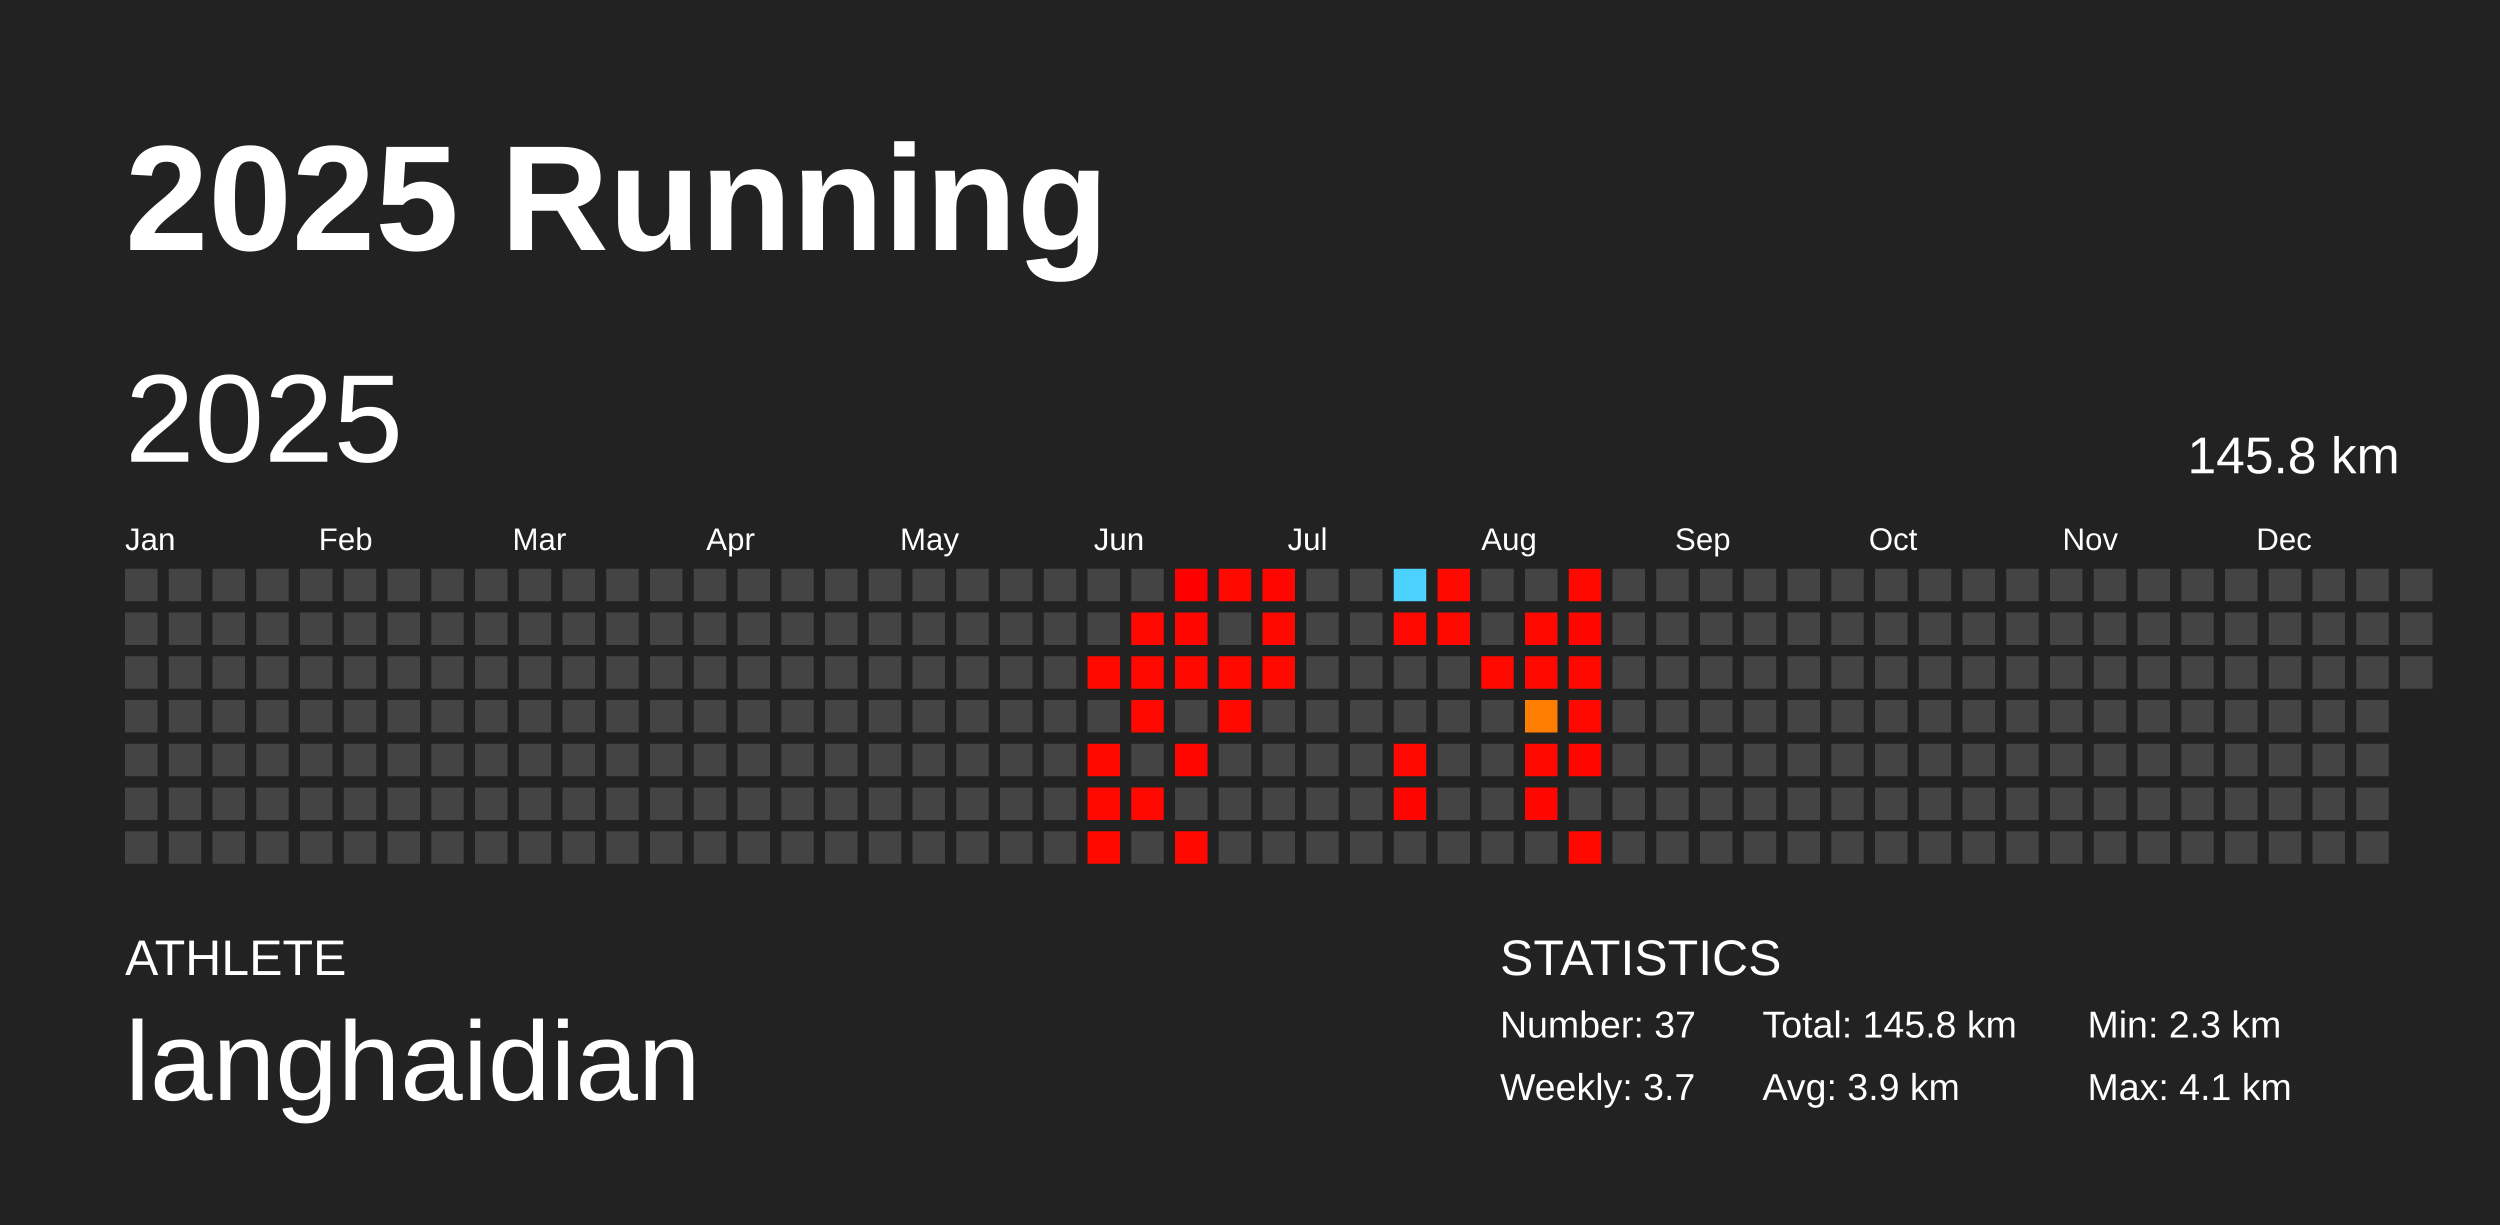
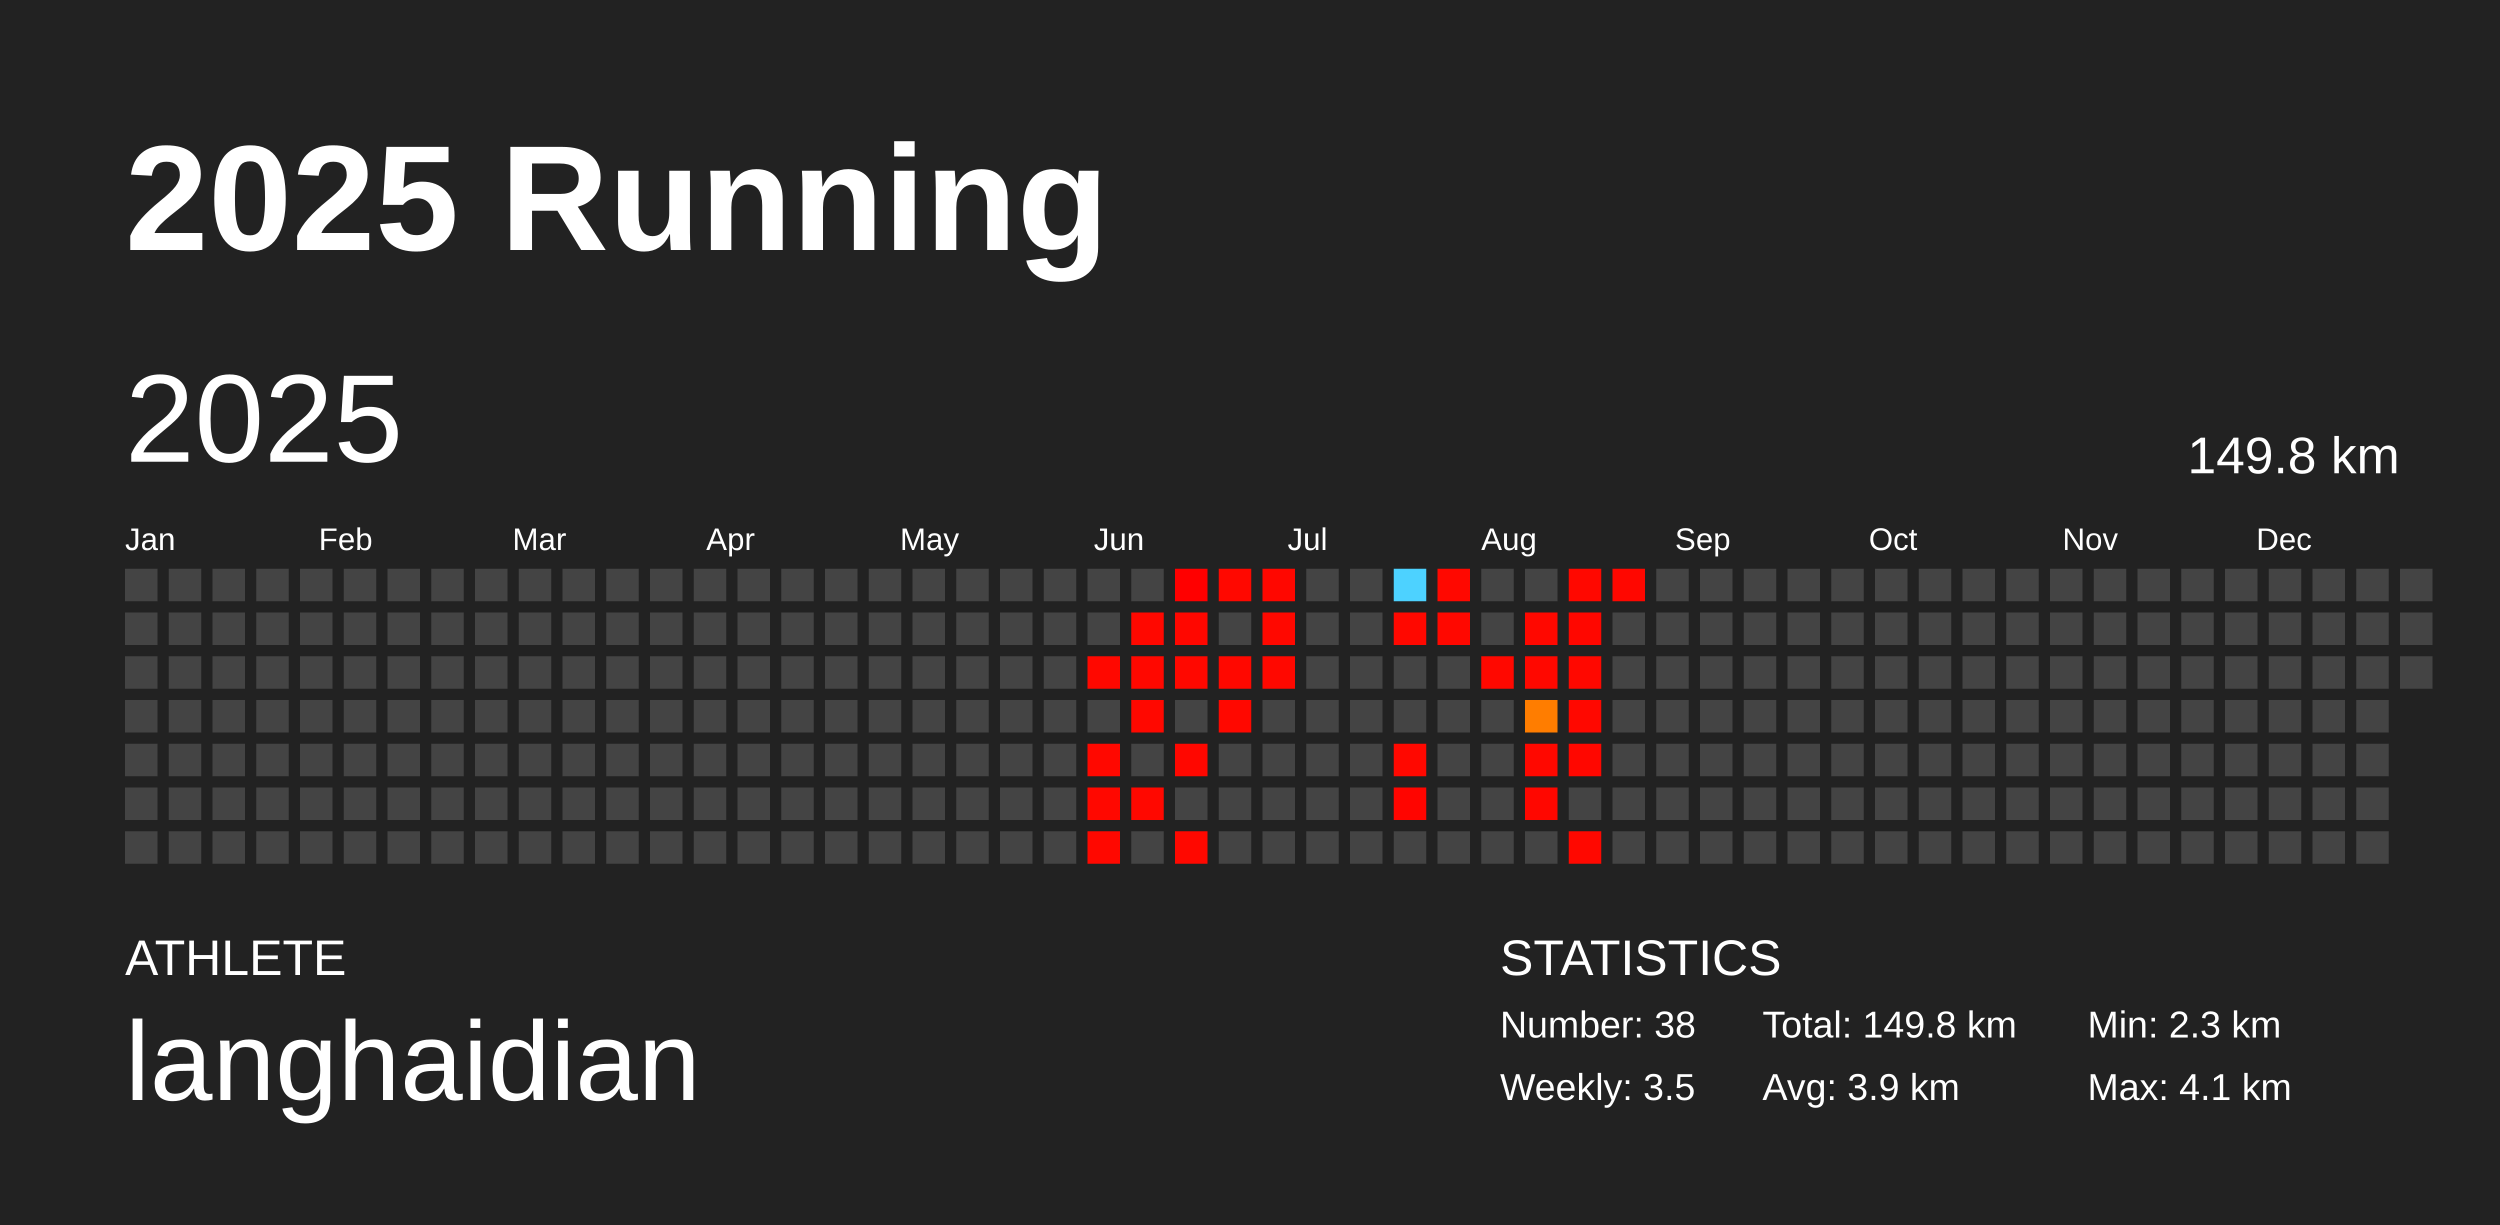
<svg xmlns="http://www.w3.org/2000/svg" baseProfile="full" height="98mm" version="1.1" viewBox="0,0,200,98" width="200mm">
  <defs />
  <rect fill="#222222" height="98" width="200" x="0" y="0" />
  <text fill="#FFFFFF" style="font-size:12px; font-family:Arial; font-weight:bold;" x="10" y="20">2025 Running</text>
  <text fill="#FFFFFF" style="font-size:4px; font-family:Arial" x="10" y="78">ATHLETE</text>
  <text fill="#FFFFFF" style="font-size:9px; font-family:Arial" x="10" y="88">langhaidian</text>
  <text fill="#FFFFFF" style="font-size:4px; font-family:Arial" x="120" y="78">STATISTICS</text>
-   <text fill="#FFFFFF" style="font-size:3px; font-family:Arial" x="120" y="83">Number: 37</text>
-   <text fill="#FFFFFF" style="font-size:3px; font-family:Arial" x="120" y="88">Weekly: 3.7</text>
-   <text fill="#FFFFFF" style="font-size:3px; font-family:Arial" x="141" y="83">Total: 145.8 km</text>
+   <text fill="#FFFFFF" style="font-size:3px; font-family:Arial" x="120" y="83">Number: 38</text>
+   <text fill="#FFFFFF" style="font-size:3px; font-family:Arial" x="120" y="88">Weekly: 3.5</text>
+   <text fill="#FFFFFF" style="font-size:3px; font-family:Arial" x="141" y="83">Total: 149.8 km</text>
  <text fill="#FFFFFF" style="font-size:3px; font-family:Arial" x="141" y="88">Avg: 3.9 km</text>
  <text fill="#FFFFFF" style="font-size:3px; font-family:Arial" x="167" y="83">Min: 2.3 km</text>
  <text fill="#FFFFFF" style="font-size:3px; font-family:Arial" x="167" y="88">Max: 4.1 km</text>
  <text dominant-baseline="hanging" fill="#FFFFFF" style="font-size:10.0px; font-family:Arial;" x="10" y="30">2025</text>
-   <text dominant-baseline="hanging" fill="#FFFFFF" style="font-size:4.125px; font-family:Arial;" x="175" y="35">145.8 km</text>
+   <text dominant-baseline="hanging" fill="#FFFFFF" style="font-size:4.125px; font-family:Arial;" x="175" y="35">149.8 km</text>
  <text fill="#FFFFFF" style="font-size:2.5px; font-family:Arial" x="10.0" y="44">Jan</text>
  <text fill="#FFFFFF" style="font-size:2.5px; font-family:Arial" x="25.5" y="44">Feb</text>
  <text fill="#FFFFFF" style="font-size:2.5px; font-family:Arial" x="41.0" y="44">Mar</text>
  <text fill="#FFFFFF" style="font-size:2.5px; font-family:Arial" x="56.5" y="44">Apr</text>
  <text fill="#FFFFFF" style="font-size:2.5px; font-family:Arial" x="72.0" y="44">May</text>
  <text fill="#FFFFFF" style="font-size:2.5px; font-family:Arial" x="87.5" y="44">Jun</text>
  <text fill="#FFFFFF" style="font-size:2.5px; font-family:Arial" x="103.0" y="44">Jul</text>
  <text fill="#FFFFFF" style="font-size:2.5px; font-family:Arial" x="118.5" y="44">Aug</text>
  <text fill="#FFFFFF" style="font-size:2.5px; font-family:Arial" x="134.0" y="44">Sep</text>
  <text fill="#FFFFFF" style="font-size:2.5px; font-family:Arial" x="149.5" y="44">Oct</text>
  <text fill="#FFFFFF" style="font-size:2.5px; font-family:Arial" x="165.0" y="44">Nov</text>
  <text fill="#FFFFFF" style="font-size:2.5px; font-family:Arial" x="180.5" y="44">Dec</text>
  <rect fill="#444444" height="2.6" width="2.6" x="10.0" y="45.5" />
  <rect fill="#444444" height="2.6" width="2.6" x="10.0" y="49.0" />
  <rect fill="#444444" height="2.6" width="2.6" x="10.0" y="52.5" />
  <rect fill="#444444" height="2.6" width="2.6" x="10.0" y="56.0" />
  <rect fill="#444444" height="2.6" width="2.6" x="10.0" y="59.5" />
  <rect fill="#444444" height="2.6" width="2.6" x="10.0" y="63.0" />
  <rect fill="#444444" height="2.6" width="2.6" x="10.0" y="66.5" />
  <rect fill="#444444" height="2.6" width="2.6" x="13.5" y="45.5" />
  <rect fill="#444444" height="2.6" width="2.6" x="13.5" y="49.0" />
  <rect fill="#444444" height="2.6" width="2.6" x="13.5" y="52.5" />
  <rect fill="#444444" height="2.6" width="2.6" x="13.5" y="56.0" />
  <rect fill="#444444" height="2.6" width="2.6" x="13.5" y="59.5" />
  <rect fill="#444444" height="2.6" width="2.6" x="13.5" y="63.0" />
  <rect fill="#444444" height="2.6" width="2.6" x="13.5" y="66.5" />
  <rect fill="#444444" height="2.6" width="2.6" x="17.0" y="45.5" />
  <rect fill="#444444" height="2.6" width="2.6" x="17.0" y="49.0" />
  <rect fill="#444444" height="2.6" width="2.6" x="17.0" y="52.5" />
  <rect fill="#444444" height="2.6" width="2.6" x="17.0" y="56.0" />
  <rect fill="#444444" height="2.6" width="2.6" x="17.0" y="59.5" />
  <rect fill="#444444" height="2.6" width="2.6" x="17.0" y="63.0" />
  <rect fill="#444444" height="2.6" width="2.6" x="17.0" y="66.5" />
  <rect fill="#444444" height="2.6" width="2.6" x="20.5" y="45.5" />
  <rect fill="#444444" height="2.6" width="2.6" x="20.5" y="49.0" />
  <rect fill="#444444" height="2.6" width="2.6" x="20.5" y="52.5" />
  <rect fill="#444444" height="2.6" width="2.6" x="20.5" y="56.0" />
  <rect fill="#444444" height="2.6" width="2.6" x="20.5" y="59.5" />
  <rect fill="#444444" height="2.6" width="2.6" x="20.5" y="63.0" />
  <rect fill="#444444" height="2.6" width="2.6" x="20.5" y="66.5" />
  <rect fill="#444444" height="2.6" width="2.6" x="24.0" y="45.5" />
  <rect fill="#444444" height="2.6" width="2.6" x="24.0" y="49.0" />
  <rect fill="#444444" height="2.6" width="2.6" x="24.0" y="52.5" />
  <rect fill="#444444" height="2.6" width="2.6" x="24.0" y="56.0" />
  <rect fill="#444444" height="2.6" width="2.6" x="24.0" y="59.5" />
  <rect fill="#444444" height="2.6" width="2.6" x="24.0" y="63.0" />
  <rect fill="#444444" height="2.6" width="2.6" x="24.0" y="66.5" />
  <rect fill="#444444" height="2.6" width="2.6" x="27.5" y="45.5" />
  <rect fill="#444444" height="2.6" width="2.6" x="27.5" y="49.0" />
  <rect fill="#444444" height="2.6" width="2.6" x="27.5" y="52.5" />
  <rect fill="#444444" height="2.6" width="2.6" x="27.5" y="56.0" />
  <rect fill="#444444" height="2.6" width="2.6" x="27.5" y="59.5" />
  <rect fill="#444444" height="2.6" width="2.6" x="27.5" y="63.0" />
  <rect fill="#444444" height="2.6" width="2.6" x="27.5" y="66.5" />
  <rect fill="#444444" height="2.6" width="2.6" x="31.0" y="45.5" />
  <rect fill="#444444" height="2.6" width="2.6" x="31.0" y="49.0" />
  <rect fill="#444444" height="2.6" width="2.6" x="31.0" y="52.5" />
  <rect fill="#444444" height="2.6" width="2.6" x="31.0" y="56.0" />
  <rect fill="#444444" height="2.6" width="2.6" x="31.0" y="59.5" />
  <rect fill="#444444" height="2.6" width="2.6" x="31.0" y="63.0" />
  <rect fill="#444444" height="2.6" width="2.6" x="31.0" y="66.5" />
  <rect fill="#444444" height="2.6" width="2.6" x="34.5" y="45.5" />
  <rect fill="#444444" height="2.6" width="2.6" x="34.5" y="49.0" />
  <rect fill="#444444" height="2.6" width="2.6" x="34.5" y="52.5" />
  <rect fill="#444444" height="2.6" width="2.6" x="34.5" y="56.0" />
  <rect fill="#444444" height="2.6" width="2.6" x="34.5" y="59.5" />
  <rect fill="#444444" height="2.6" width="2.6" x="34.5" y="63.0" />
  <rect fill="#444444" height="2.6" width="2.6" x="34.5" y="66.5" />
  <rect fill="#444444" height="2.6" width="2.6" x="38.0" y="45.5" />
  <rect fill="#444444" height="2.6" width="2.6" x="38.0" y="49.0" />
  <rect fill="#444444" height="2.6" width="2.6" x="38.0" y="52.5" />
  <rect fill="#444444" height="2.6" width="2.6" x="38.0" y="56.0" />
  <rect fill="#444444" height="2.6" width="2.6" x="38.0" y="59.5" />
  <rect fill="#444444" height="2.6" width="2.6" x="38.0" y="63.0" />
  <rect fill="#444444" height="2.6" width="2.6" x="38.0" y="66.5" />
  <rect fill="#444444" height="2.6" width="2.6" x="41.5" y="45.5" />
  <rect fill="#444444" height="2.6" width="2.6" x="41.5" y="49.0" />
  <rect fill="#444444" height="2.6" width="2.6" x="41.5" y="52.5" />
  <rect fill="#444444" height="2.6" width="2.6" x="41.5" y="56.0" />
  <rect fill="#444444" height="2.6" width="2.6" x="41.5" y="59.5" />
  <rect fill="#444444" height="2.6" width="2.6" x="41.5" y="63.0" />
  <rect fill="#444444" height="2.6" width="2.6" x="41.5" y="66.5" />
  <rect fill="#444444" height="2.6" width="2.6" x="45.0" y="45.5" />
  <rect fill="#444444" height="2.6" width="2.6" x="45.0" y="49.0" />
  <rect fill="#444444" height="2.6" width="2.6" x="45.0" y="52.5" />
  <rect fill="#444444" height="2.6" width="2.6" x="45.0" y="56.0" />
  <rect fill="#444444" height="2.6" width="2.6" x="45.0" y="59.5" />
  <rect fill="#444444" height="2.6" width="2.6" x="45.0" y="63.0" />
  <rect fill="#444444" height="2.6" width="2.6" x="45.0" y="66.5" />
  <rect fill="#444444" height="2.6" width="2.6" x="48.5" y="45.5" />
  <rect fill="#444444" height="2.6" width="2.6" x="48.5" y="49.0" />
  <rect fill="#444444" height="2.6" width="2.6" x="48.5" y="52.5" />
  <rect fill="#444444" height="2.6" width="2.6" x="48.5" y="56.0" />
  <rect fill="#444444" height="2.6" width="2.6" x="48.5" y="59.5" />
  <rect fill="#444444" height="2.6" width="2.6" x="48.5" y="63.0" />
  <rect fill="#444444" height="2.6" width="2.6" x="48.5" y="66.5" />
  <rect fill="#444444" height="2.6" width="2.6" x="52.0" y="45.5" />
  <rect fill="#444444" height="2.6" width="2.6" x="52.0" y="49.0" />
  <rect fill="#444444" height="2.6" width="2.6" x="52.0" y="52.5" />
  <rect fill="#444444" height="2.6" width="2.6" x="52.0" y="56.0" />
  <rect fill="#444444" height="2.6" width="2.6" x="52.0" y="59.5" />
  <rect fill="#444444" height="2.6" width="2.6" x="52.0" y="63.0" />
  <rect fill="#444444" height="2.6" width="2.6" x="52.0" y="66.5" />
  <rect fill="#444444" height="2.6" width="2.6" x="55.5" y="45.5" />
  <rect fill="#444444" height="2.6" width="2.6" x="55.5" y="49.0" />
  <rect fill="#444444" height="2.6" width="2.6" x="55.5" y="52.5" />
  <rect fill="#444444" height="2.6" width="2.6" x="55.5" y="56.0" />
  <rect fill="#444444" height="2.6" width="2.6" x="55.5" y="59.5" />
  <rect fill="#444444" height="2.6" width="2.6" x="55.5" y="63.0" />
  <rect fill="#444444" height="2.6" width="2.6" x="55.5" y="66.5" />
  <rect fill="#444444" height="2.6" width="2.6" x="59.0" y="45.5" />
  <rect fill="#444444" height="2.6" width="2.6" x="59.0" y="49.0" />
  <rect fill="#444444" height="2.6" width="2.6" x="59.0" y="52.5" />
  <rect fill="#444444" height="2.6" width="2.6" x="59.0" y="56.0" />
  <rect fill="#444444" height="2.6" width="2.6" x="59.0" y="59.5" />
  <rect fill="#444444" height="2.6" width="2.6" x="59.0" y="63.0" />
  <rect fill="#444444" height="2.6" width="2.6" x="59.0" y="66.5" />
  <rect fill="#444444" height="2.6" width="2.6" x="62.5" y="45.5" />
  <rect fill="#444444" height="2.6" width="2.6" x="62.5" y="49.0" />
  <rect fill="#444444" height="2.6" width="2.6" x="62.5" y="52.5" />
  <rect fill="#444444" height="2.6" width="2.6" x="62.5" y="56.0" />
  <rect fill="#444444" height="2.6" width="2.6" x="62.5" y="59.5" />
  <rect fill="#444444" height="2.6" width="2.6" x="62.5" y="63.0" />
  <rect fill="#444444" height="2.6" width="2.6" x="62.5" y="66.5" />
  <rect fill="#444444" height="2.6" width="2.6" x="66.0" y="45.5" />
  <rect fill="#444444" height="2.6" width="2.6" x="66.0" y="49.0" />
  <rect fill="#444444" height="2.6" width="2.6" x="66.0" y="52.5" />
  <rect fill="#444444" height="2.6" width="2.6" x="66.0" y="56.0" />
  <rect fill="#444444" height="2.6" width="2.6" x="66.0" y="59.5" />
  <rect fill="#444444" height="2.6" width="2.6" x="66.0" y="63.0" />
  <rect fill="#444444" height="2.6" width="2.6" x="66.0" y="66.5" />
  <rect fill="#444444" height="2.6" width="2.6" x="69.5" y="45.5" />
  <rect fill="#444444" height="2.6" width="2.6" x="69.5" y="49.0" />
  <rect fill="#444444" height="2.6" width="2.6" x="69.5" y="52.5" />
  <rect fill="#444444" height="2.6" width="2.6" x="69.5" y="56.0" />
  <rect fill="#444444" height="2.6" width="2.6" x="69.5" y="59.5" />
  <rect fill="#444444" height="2.6" width="2.6" x="69.5" y="63.0" />
  <rect fill="#444444" height="2.6" width="2.6" x="69.5" y="66.5" />
  <rect fill="#444444" height="2.6" width="2.6" x="73.0" y="45.5" />
  <rect fill="#444444" height="2.6" width="2.6" x="73.0" y="49.0" />
  <rect fill="#444444" height="2.6" width="2.6" x="73.0" y="52.5" />
  <rect fill="#444444" height="2.6" width="2.6" x="73.0" y="56.0" />
  <rect fill="#444444" height="2.6" width="2.6" x="73.0" y="59.5" />
  <rect fill="#444444" height="2.6" width="2.6" x="73.0" y="63.0" />
  <rect fill="#444444" height="2.6" width="2.6" x="73.0" y="66.5" />
  <rect fill="#444444" height="2.6" width="2.6" x="76.5" y="45.5" />
  <rect fill="#444444" height="2.6" width="2.6" x="76.5" y="49.0" />
  <rect fill="#444444" height="2.6" width="2.6" x="76.5" y="52.5" />
  <rect fill="#444444" height="2.6" width="2.6" x="76.5" y="56.0" />
  <rect fill="#444444" height="2.6" width="2.6" x="76.5" y="59.5" />
  <rect fill="#444444" height="2.6" width="2.6" x="76.5" y="63.0" />
  <rect fill="#444444" height="2.6" width="2.6" x="76.5" y="66.5" />
  <rect fill="#444444" height="2.6" width="2.6" x="80.0" y="45.5" />
  <rect fill="#444444" height="2.6" width="2.6" x="80.0" y="49.0" />
  <rect fill="#444444" height="2.6" width="2.6" x="80.0" y="52.5" />
  <rect fill="#444444" height="2.6" width="2.6" x="80.0" y="56.0" />
  <rect fill="#444444" height="2.6" width="2.6" x="80.0" y="59.5" />
  <rect fill="#444444" height="2.6" width="2.6" x="80.0" y="63.0" />
  <rect fill="#444444" height="2.6" width="2.6" x="80.0" y="66.5" />
  <rect fill="#444444" height="2.6" width="2.6" x="83.5" y="45.5" />
  <rect fill="#444444" height="2.6" width="2.6" x="83.5" y="49.0" />
  <rect fill="#444444" height="2.6" width="2.6" x="83.5" y="52.5" />
  <rect fill="#444444" height="2.6" width="2.6" x="83.5" y="56.0" />
  <rect fill="#444444" height="2.6" width="2.6" x="83.5" y="59.5" />
  <rect fill="#444444" height="2.6" width="2.6" x="83.5" y="63.0" />
  <rect fill="#444444" height="2.6" width="2.6" x="83.5" y="66.5" />
  <rect fill="#444444" height="2.6" width="2.6" x="87.0" y="45.5" />
  <rect fill="#444444" height="2.6" width="2.6" x="87.0" y="49.0" />
  <rect fill="#ff0800" height="2.6" width="2.6" x="87.0" y="52.5" />
  <rect fill="#444444" height="2.6" width="2.6" x="87.0" y="56.0" />
  <rect fill="#ff0800" height="2.6" width="2.6" x="87.0" y="59.5" />
  <rect fill="#ff0800" height="2.6" width="2.6" x="87.0" y="63.0" />
  <rect fill="#ff0800" height="2.6" width="2.6" x="87.0" y="66.5" />
  <rect fill="#444444" height="2.6" width="2.6" x="90.5" y="45.5" />
  <rect fill="#ff0800" height="2.6" width="2.6" x="90.5" y="49.0" />
  <rect fill="#ff0800" height="2.6" width="2.6" x="90.5" y="52.5" />
  <rect fill="#ff0800" height="2.6" width="2.6" x="90.5" y="56.0" />
  <rect fill="#444444" height="2.6" width="2.6" x="90.5" y="59.5" />
  <rect fill="#ff0800" height="2.6" width="2.6" x="90.5" y="63.0" />
  <rect fill="#444444" height="2.6" width="2.6" x="90.5" y="66.5" />
  <rect fill="#ff0000" height="2.6" width="2.6" x="94.0" y="45.5" />
  <rect fill="#ff0700" height="2.6" width="2.6" x="94.0" y="49.0" />
  <rect fill="#ff0800" height="2.6" width="2.6" x="94.0" y="52.5" />
  <rect fill="#444444" height="2.6" width="2.6" x="94.0" y="56.0" />
  <rect fill="#ff0700" height="2.6" width="2.6" x="94.0" y="59.5" />
  <rect fill="#444444" height="2.6" width="2.6" x="94.0" y="63.0" />
  <rect fill="#ff0800" height="2.6" width="2.6" x="94.0" y="66.5" />
  <rect fill="#ff0800" height="2.6" width="2.6" x="97.5" y="45.5" />
  <rect fill="#444444" height="2.6" width="2.6" x="97.5" y="49.0" />
  <rect fill="#ff0800" height="2.6" width="2.6" x="97.5" y="52.5" />
  <rect fill="#ff0800" height="2.6" width="2.6" x="97.5" y="56.0" />
  <rect fill="#444444" height="2.6" width="2.6" x="97.5" y="59.5" />
  <rect fill="#444444" height="2.6" width="2.6" x="97.5" y="63.0" />
  <rect fill="#444444" height="2.6" width="2.6" x="97.5" y="66.5" />
  <rect fill="#ff0700" height="2.6" width="2.6" x="101.0" y="45.5" />
  <rect fill="#ff0800" height="2.6" width="2.6" x="101.0" y="49.0" />
  <rect fill="#ff0800" height="2.6" width="2.6" x="101.0" y="52.5" />
  <rect fill="#444444" height="2.6" width="2.6" x="101.0" y="56.0" />
  <rect fill="#444444" height="2.6" width="2.6" x="101.0" y="59.5" />
  <rect fill="#444444" height="2.6" width="2.6" x="101.0" y="63.0" />
  <rect fill="#444444" height="2.6" width="2.6" x="101.0" y="66.5" />
  <rect fill="#444444" height="2.6" width="2.6" x="104.5" y="45.5" />
  <rect fill="#444444" height="2.6" width="2.6" x="104.5" y="49.0" />
  <rect fill="#444444" height="2.6" width="2.6" x="104.5" y="52.5" />
  <rect fill="#444444" height="2.6" width="2.6" x="104.5" y="56.0" />
  <rect fill="#444444" height="2.6" width="2.6" x="104.5" y="59.5" />
  <rect fill="#444444" height="2.6" width="2.6" x="104.5" y="63.0" />
  <rect fill="#444444" height="2.6" width="2.6" x="104.5" y="66.5" />
  <rect fill="#444444" height="2.6" width="2.6" x="108.0" y="45.5" />
  <rect fill="#444444" height="2.6" width="2.6" x="108.0" y="49.0" />
  <rect fill="#444444" height="2.6" width="2.6" x="108.0" y="52.5" />
  <rect fill="#444444" height="2.6" width="2.6" x="108.0" y="56.0" />
  <rect fill="#444444" height="2.6" width="2.6" x="108.0" y="59.5" />
  <rect fill="#444444" height="2.6" width="2.6" x="108.0" y="63.0" />
  <rect fill="#444444" height="2.6" width="2.6" x="108.0" y="66.5" />
  <rect fill="#4dd2ff" height="2.6" width="2.6" x="111.5" y="45.5" />
  <rect fill="#ff0800" height="2.6" width="2.6" x="111.5" y="49.0" />
  <rect fill="#444444" height="2.6" width="2.6" x="111.5" y="52.5" />
  <rect fill="#444444" height="2.6" width="2.6" x="111.5" y="56.0" />
  <rect fill="#ff0800" height="2.6" width="2.6" x="111.5" y="59.5" />
  <rect fill="#ff0500" height="2.6" width="2.6" x="111.5" y="63.0" />
  <rect fill="#444444" height="2.6" width="2.6" x="111.5" y="66.5" />
  <rect fill="#ff0800" height="2.6" width="2.6" x="115.0" y="45.5" />
  <rect fill="#ff0800" height="2.6" width="2.6" x="115.0" y="49.0" />
  <rect fill="#444444" height="2.6" width="2.6" x="115.0" y="52.5" />
  <rect fill="#444444" height="2.6" width="2.6" x="115.0" y="56.0" />
  <rect fill="#444444" height="2.6" width="2.6" x="115.0" y="59.5" />
  <rect fill="#444444" height="2.6" width="2.6" x="115.0" y="63.0" />
  <rect fill="#444444" height="2.6" width="2.6" x="115.0" y="66.5" />
  <rect fill="#444444" height="2.6" width="2.6" x="118.5" y="45.5" />
  <rect fill="#444444" height="2.6" width="2.6" x="118.5" y="49.0" />
  <rect fill="#ff0800" height="2.6" width="2.6" x="118.5" y="52.5" />
  <rect fill="#444444" height="2.6" width="2.6" x="118.5" y="56.0" />
  <rect fill="#444444" height="2.6" width="2.6" x="118.5" y="59.5" />
  <rect fill="#444444" height="2.6" width="2.6" x="118.5" y="63.0" />
  <rect fill="#444444" height="2.6" width="2.6" x="118.5" y="66.5" />
  <rect fill="#444444" height="2.6" width="2.6" x="122.0" y="45.5" />
  <rect fill="#ff0800" height="2.6" width="2.6" x="122.0" y="49.0" />
  <rect fill="#ff0800" height="2.6" width="2.6" x="122.0" y="52.5" />
  <rect fill="#ff7d00" height="2.6" width="2.6" x="122.0" y="56.0" />
  <rect fill="#ff0800" height="2.6" width="2.6" x="122.0" y="59.5" />
  <rect fill="#ff0700" height="2.6" width="2.6" x="122.0" y="63.0" />
  <rect fill="#444444" height="2.6" width="2.6" x="122.0" y="66.5" />
  <rect fill="#ff0800" height="2.6" width="2.6" x="125.5" y="45.5" />
  <rect fill="#ff0700" height="2.6" width="2.6" x="125.5" y="49.0" />
  <rect fill="#ff0800" height="2.6" width="2.6" x="125.5" y="52.5" />
  <rect fill="#ff0800" height="2.6" width="2.6" x="125.5" y="56.0" />
  <rect fill="#ff0700" height="2.6" width="2.6" x="125.5" y="59.5" />
  <rect fill="#444444" height="2.6" width="2.6" x="125.5" y="63.0" />
  <rect fill="#ff0800" height="2.6" width="2.6" x="125.5" y="66.5" />
-   <rect fill="#444444" height="2.6" width="2.6" x="129.0" y="45.5" />
+   <rect fill="#ff0700" height="2.6" width="2.6" x="129.0" y="45.5" />
  <rect fill="#444444" height="2.6" width="2.6" x="129.0" y="49.0" />
  <rect fill="#444444" height="2.6" width="2.6" x="129.0" y="52.5" />
  <rect fill="#444444" height="2.6" width="2.6" x="129.0" y="56.0" />
  <rect fill="#444444" height="2.6" width="2.6" x="129.0" y="59.5" />
  <rect fill="#444444" height="2.6" width="2.6" x="129.0" y="63.0" />
  <rect fill="#444444" height="2.6" width="2.6" x="129.0" y="66.5" />
  <rect fill="#444444" height="2.6" width="2.6" x="132.5" y="45.5" />
  <rect fill="#444444" height="2.6" width="2.6" x="132.5" y="49.0" />
  <rect fill="#444444" height="2.6" width="2.6" x="132.5" y="52.5" />
  <rect fill="#444444" height="2.6" width="2.6" x="132.5" y="56.0" />
  <rect fill="#444444" height="2.6" width="2.6" x="132.5" y="59.5" />
  <rect fill="#444444" height="2.6" width="2.6" x="132.5" y="63.0" />
  <rect fill="#444444" height="2.6" width="2.6" x="132.5" y="66.5" />
  <rect fill="#444444" height="2.6" width="2.6" x="136.0" y="45.5" />
  <rect fill="#444444" height="2.6" width="2.6" x="136.0" y="49.0" />
  <rect fill="#444444" height="2.6" width="2.6" x="136.0" y="52.5" />
  <rect fill="#444444" height="2.6" width="2.6" x="136.0" y="56.0" />
  <rect fill="#444444" height="2.6" width="2.6" x="136.0" y="59.5" />
  <rect fill="#444444" height="2.6" width="2.6" x="136.0" y="63.0" />
  <rect fill="#444444" height="2.6" width="2.6" x="136.0" y="66.5" />
  <rect fill="#444444" height="2.6" width="2.6" x="139.5" y="45.5" />
  <rect fill="#444444" height="2.6" width="2.6" x="139.5" y="49.0" />
  <rect fill="#444444" height="2.6" width="2.6" x="139.5" y="52.5" />
  <rect fill="#444444" height="2.6" width="2.6" x="139.5" y="56.0" />
  <rect fill="#444444" height="2.6" width="2.6" x="139.5" y="59.5" />
  <rect fill="#444444" height="2.6" width="2.6" x="139.5" y="63.0" />
  <rect fill="#444444" height="2.6" width="2.6" x="139.5" y="66.5" />
  <rect fill="#444444" height="2.6" width="2.6" x="143.0" y="45.5" />
  <rect fill="#444444" height="2.6" width="2.6" x="143.0" y="49.0" />
  <rect fill="#444444" height="2.6" width="2.6" x="143.0" y="52.5" />
  <rect fill="#444444" height="2.6" width="2.6" x="143.0" y="56.0" />
  <rect fill="#444444" height="2.6" width="2.6" x="143.0" y="59.5" />
  <rect fill="#444444" height="2.6" width="2.6" x="143.0" y="63.0" />
  <rect fill="#444444" height="2.6" width="2.6" x="143.0" y="66.5" />
  <rect fill="#444444" height="2.6" width="2.6" x="146.5" y="45.5" />
  <rect fill="#444444" height="2.6" width="2.6" x="146.5" y="49.0" />
  <rect fill="#444444" height="2.6" width="2.6" x="146.5" y="52.5" />
  <rect fill="#444444" height="2.6" width="2.6" x="146.5" y="56.0" />
  <rect fill="#444444" height="2.6" width="2.6" x="146.5" y="59.5" />
  <rect fill="#444444" height="2.6" width="2.6" x="146.5" y="63.0" />
  <rect fill="#444444" height="2.6" width="2.6" x="146.5" y="66.5" />
  <rect fill="#444444" height="2.6" width="2.6" x="150.0" y="45.5" />
  <rect fill="#444444" height="2.6" width="2.6" x="150.0" y="49.0" />
  <rect fill="#444444" height="2.6" width="2.6" x="150.0" y="52.5" />
  <rect fill="#444444" height="2.6" width="2.6" x="150.0" y="56.0" />
  <rect fill="#444444" height="2.6" width="2.6" x="150.0" y="59.5" />
  <rect fill="#444444" height="2.6" width="2.6" x="150.0" y="63.0" />
  <rect fill="#444444" height="2.6" width="2.6" x="150.0" y="66.5" />
  <rect fill="#444444" height="2.6" width="2.6" x="153.5" y="45.5" />
  <rect fill="#444444" height="2.6" width="2.6" x="153.5" y="49.0" />
  <rect fill="#444444" height="2.6" width="2.6" x="153.5" y="52.5" />
  <rect fill="#444444" height="2.6" width="2.6" x="153.5" y="56.0" />
  <rect fill="#444444" height="2.6" width="2.6" x="153.5" y="59.5" />
  <rect fill="#444444" height="2.6" width="2.6" x="153.5" y="63.0" />
  <rect fill="#444444" height="2.6" width="2.6" x="153.5" y="66.5" />
  <rect fill="#444444" height="2.6" width="2.6" x="157.0" y="45.5" />
  <rect fill="#444444" height="2.6" width="2.6" x="157.0" y="49.0" />
  <rect fill="#444444" height="2.6" width="2.6" x="157.0" y="52.5" />
  <rect fill="#444444" height="2.6" width="2.6" x="157.0" y="56.0" />
  <rect fill="#444444" height="2.6" width="2.6" x="157.0" y="59.5" />
  <rect fill="#444444" height="2.6" width="2.6" x="157.0" y="63.0" />
  <rect fill="#444444" height="2.6" width="2.6" x="157.0" y="66.5" />
  <rect fill="#444444" height="2.6" width="2.6" x="160.5" y="45.5" />
  <rect fill="#444444" height="2.6" width="2.6" x="160.5" y="49.0" />
  <rect fill="#444444" height="2.6" width="2.6" x="160.5" y="52.5" />
  <rect fill="#444444" height="2.6" width="2.6" x="160.5" y="56.0" />
  <rect fill="#444444" height="2.6" width="2.6" x="160.5" y="59.5" />
  <rect fill="#444444" height="2.6" width="2.6" x="160.5" y="63.0" />
  <rect fill="#444444" height="2.6" width="2.6" x="160.5" y="66.5" />
  <rect fill="#444444" height="2.6" width="2.6" x="164.0" y="45.5" />
  <rect fill="#444444" height="2.6" width="2.6" x="164.0" y="49.0" />
  <rect fill="#444444" height="2.6" width="2.6" x="164.0" y="52.5" />
  <rect fill="#444444" height="2.6" width="2.6" x="164.0" y="56.0" />
  <rect fill="#444444" height="2.6" width="2.6" x="164.0" y="59.5" />
  <rect fill="#444444" height="2.6" width="2.6" x="164.0" y="63.0" />
  <rect fill="#444444" height="2.6" width="2.6" x="164.0" y="66.5" />
  <rect fill="#444444" height="2.6" width="2.6" x="167.5" y="45.5" />
  <rect fill="#444444" height="2.6" width="2.6" x="167.5" y="49.0" />
  <rect fill="#444444" height="2.6" width="2.6" x="167.5" y="52.5" />
  <rect fill="#444444" height="2.6" width="2.6" x="167.5" y="56.0" />
  <rect fill="#444444" height="2.6" width="2.6" x="167.5" y="59.5" />
  <rect fill="#444444" height="2.6" width="2.6" x="167.5" y="63.0" />
  <rect fill="#444444" height="2.6" width="2.6" x="167.5" y="66.5" />
  <rect fill="#444444" height="2.6" width="2.6" x="171.0" y="45.5" />
  <rect fill="#444444" height="2.6" width="2.6" x="171.0" y="49.0" />
  <rect fill="#444444" height="2.6" width="2.6" x="171.0" y="52.5" />
  <rect fill="#444444" height="2.6" width="2.6" x="171.0" y="56.0" />
  <rect fill="#444444" height="2.6" width="2.6" x="171.0" y="59.5" />
  <rect fill="#444444" height="2.6" width="2.6" x="171.0" y="63.0" />
  <rect fill="#444444" height="2.6" width="2.6" x="171.0" y="66.5" />
  <rect fill="#444444" height="2.6" width="2.6" x="174.5" y="45.5" />
  <rect fill="#444444" height="2.6" width="2.6" x="174.5" y="49.0" />
  <rect fill="#444444" height="2.6" width="2.6" x="174.5" y="52.5" />
  <rect fill="#444444" height="2.6" width="2.6" x="174.5" y="56.0" />
  <rect fill="#444444" height="2.6" width="2.6" x="174.5" y="59.5" />
  <rect fill="#444444" height="2.6" width="2.6" x="174.5" y="63.0" />
  <rect fill="#444444" height="2.6" width="2.6" x="174.5" y="66.5" />
  <rect fill="#444444" height="2.6" width="2.6" x="178.0" y="45.5" />
  <rect fill="#444444" height="2.6" width="2.6" x="178.0" y="49.0" />
  <rect fill="#444444" height="2.6" width="2.6" x="178.0" y="52.5" />
  <rect fill="#444444" height="2.6" width="2.6" x="178.0" y="56.0" />
  <rect fill="#444444" height="2.6" width="2.6" x="178.0" y="59.5" />
  <rect fill="#444444" height="2.6" width="2.6" x="178.0" y="63.0" />
  <rect fill="#444444" height="2.6" width="2.6" x="178.0" y="66.5" />
  <rect fill="#444444" height="2.6" width="2.6" x="181.5" y="45.5" />
  <rect fill="#444444" height="2.6" width="2.6" x="181.5" y="49.0" />
  <rect fill="#444444" height="2.6" width="2.6" x="181.5" y="52.5" />
  <rect fill="#444444" height="2.6" width="2.6" x="181.5" y="56.0" />
  <rect fill="#444444" height="2.6" width="2.6" x="181.5" y="59.5" />
  <rect fill="#444444" height="2.6" width="2.6" x="181.5" y="63.0" />
  <rect fill="#444444" height="2.6" width="2.6" x="181.5" y="66.5" />
  <rect fill="#444444" height="2.6" width="2.6" x="185.0" y="45.5" />
  <rect fill="#444444" height="2.6" width="2.6" x="185.0" y="49.0" />
  <rect fill="#444444" height="2.6" width="2.6" x="185.0" y="52.5" />
  <rect fill="#444444" height="2.6" width="2.6" x="185.0" y="56.0" />
  <rect fill="#444444" height="2.6" width="2.6" x="185.0" y="59.5" />
  <rect fill="#444444" height="2.6" width="2.6" x="185.0" y="63.0" />
  <rect fill="#444444" height="2.6" width="2.6" x="185.0" y="66.5" />
  <rect fill="#444444" height="2.6" width="2.6" x="188.5" y="45.5" />
  <rect fill="#444444" height="2.6" width="2.6" x="188.5" y="49.0" />
  <rect fill="#444444" height="2.6" width="2.6" x="188.5" y="52.5" />
  <rect fill="#444444" height="2.6" width="2.6" x="188.5" y="56.0" />
  <rect fill="#444444" height="2.6" width="2.6" x="188.5" y="59.5" />
  <rect fill="#444444" height="2.6" width="2.6" x="188.5" y="63.0" />
  <rect fill="#444444" height="2.6" width="2.6" x="188.5" y="66.5" />
  <rect fill="#444444" height="2.6" width="2.6" x="192.0" y="45.5" />
  <rect fill="#444444" height="2.6" width="2.6" x="192.0" y="49.0" />
  <rect fill="#444444" height="2.6" width="2.6" x="192.0" y="52.5" />
</svg>
